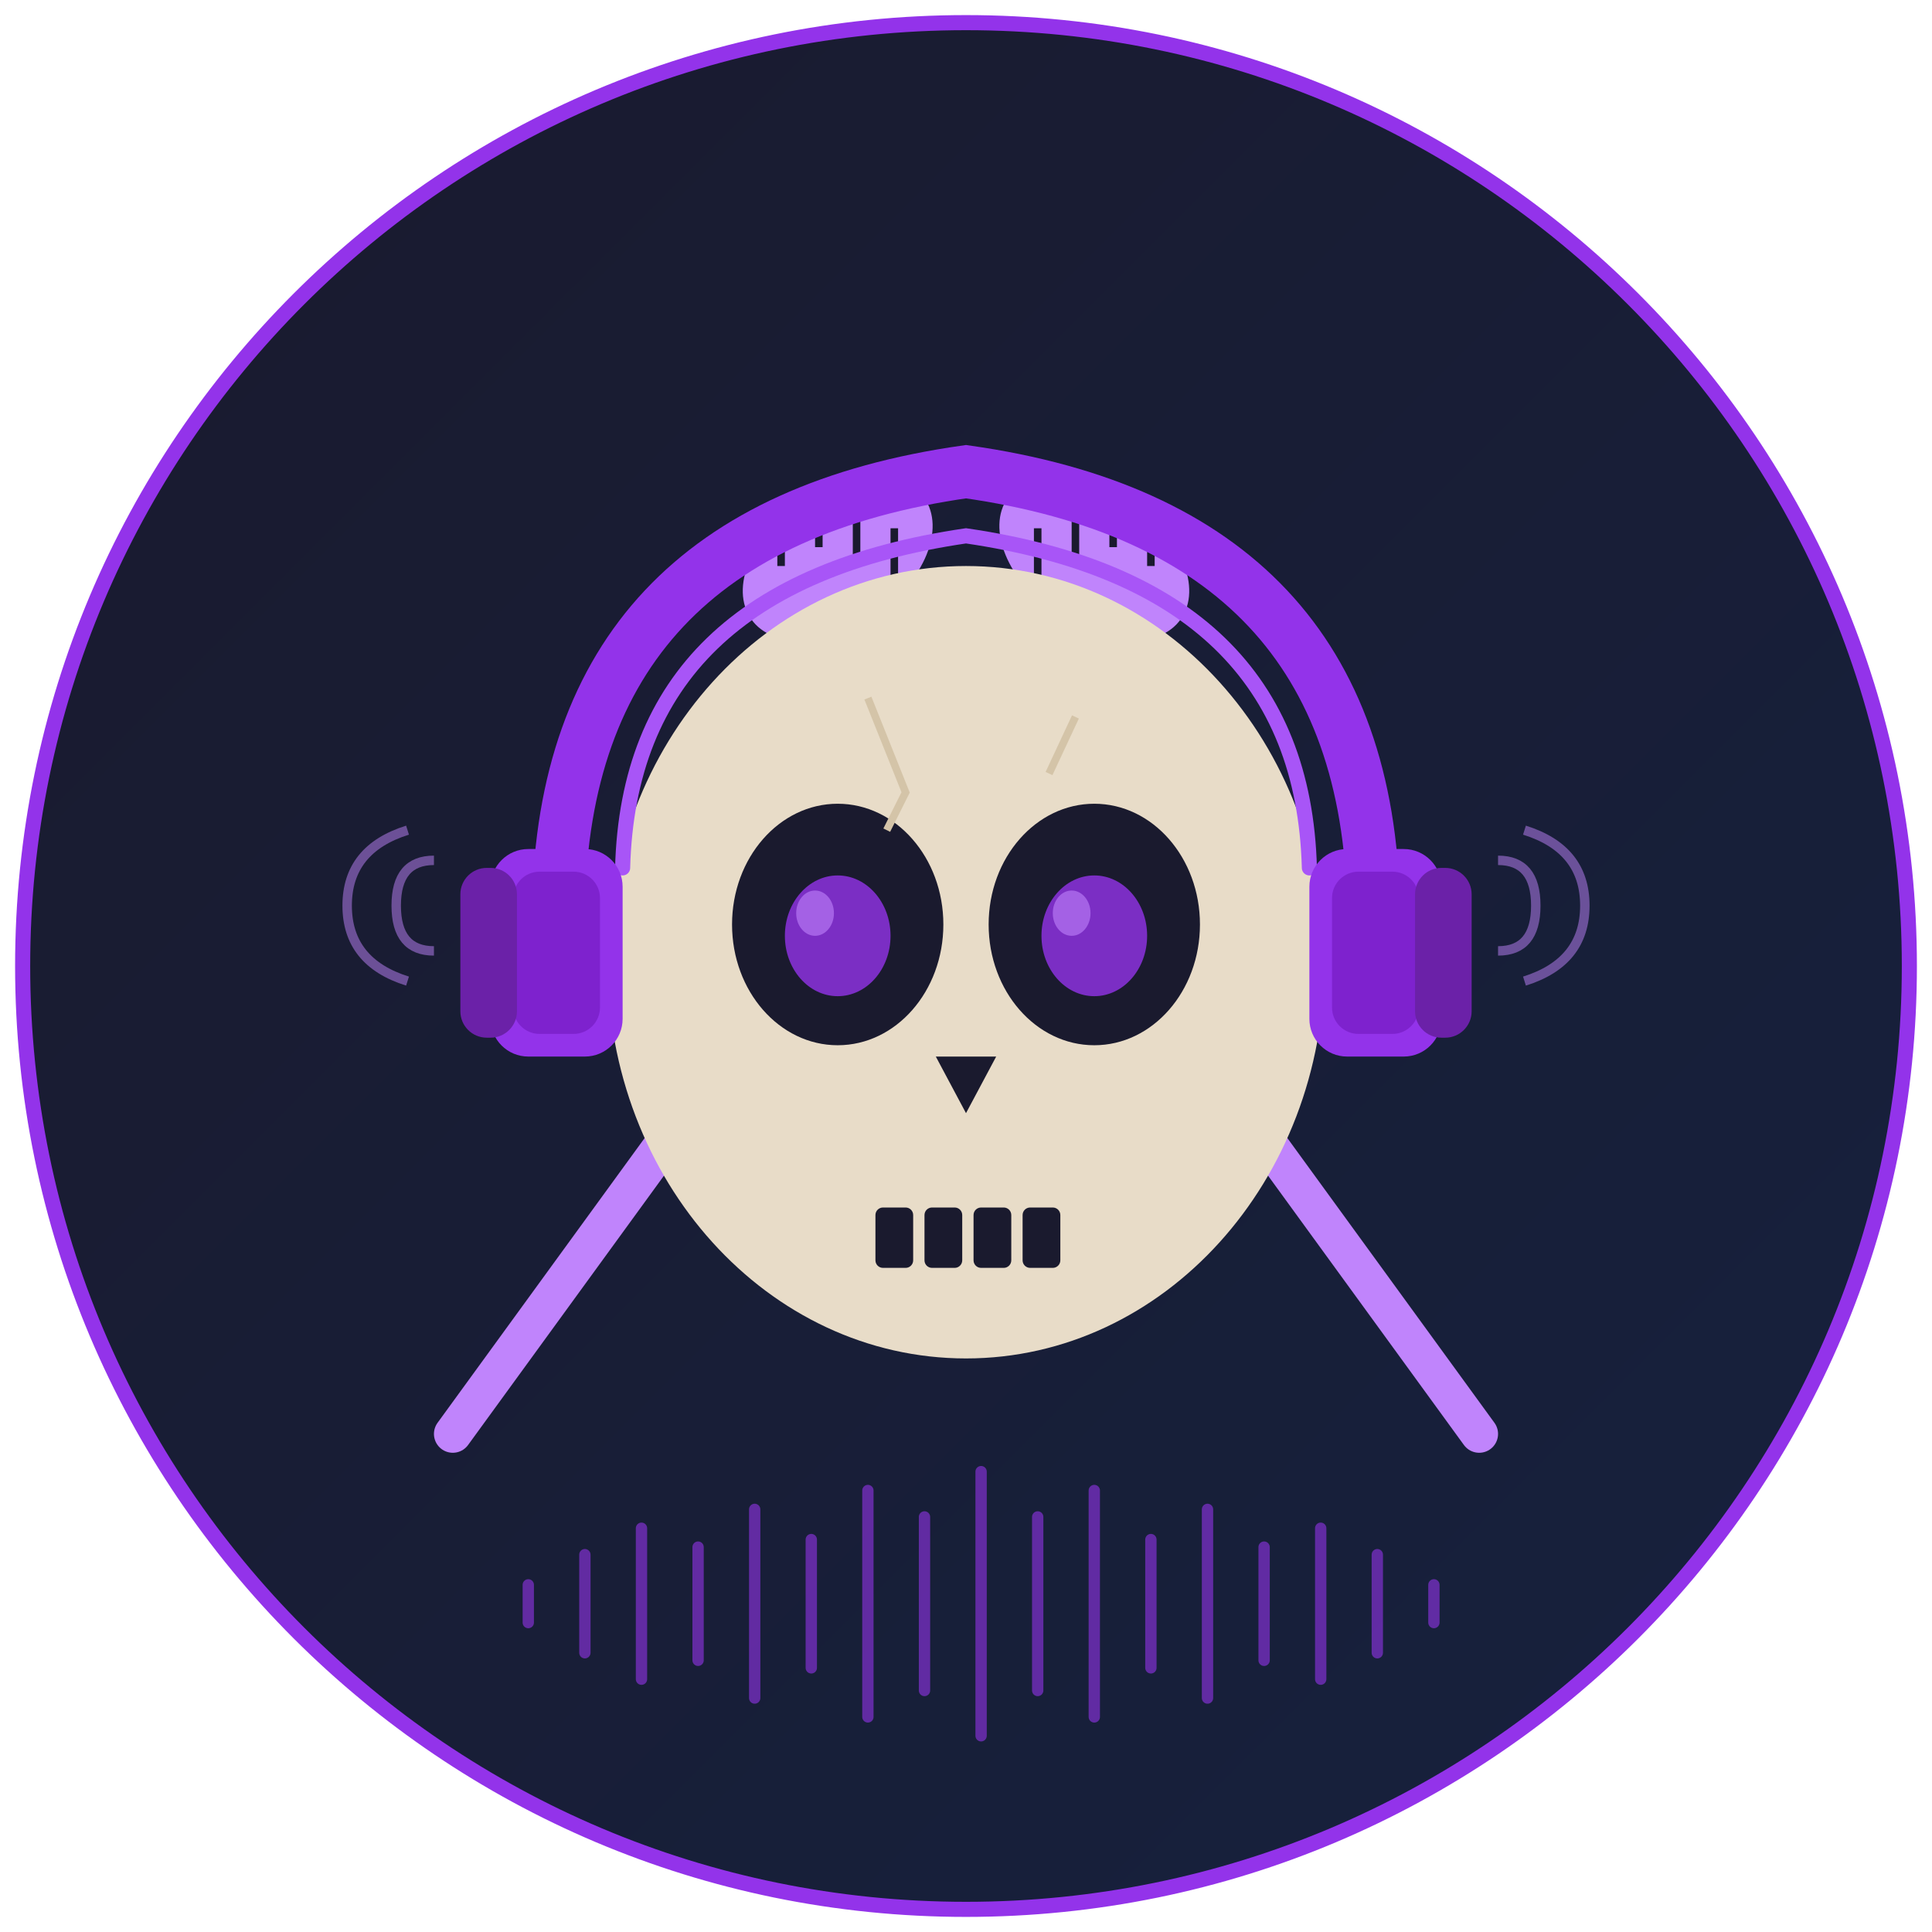
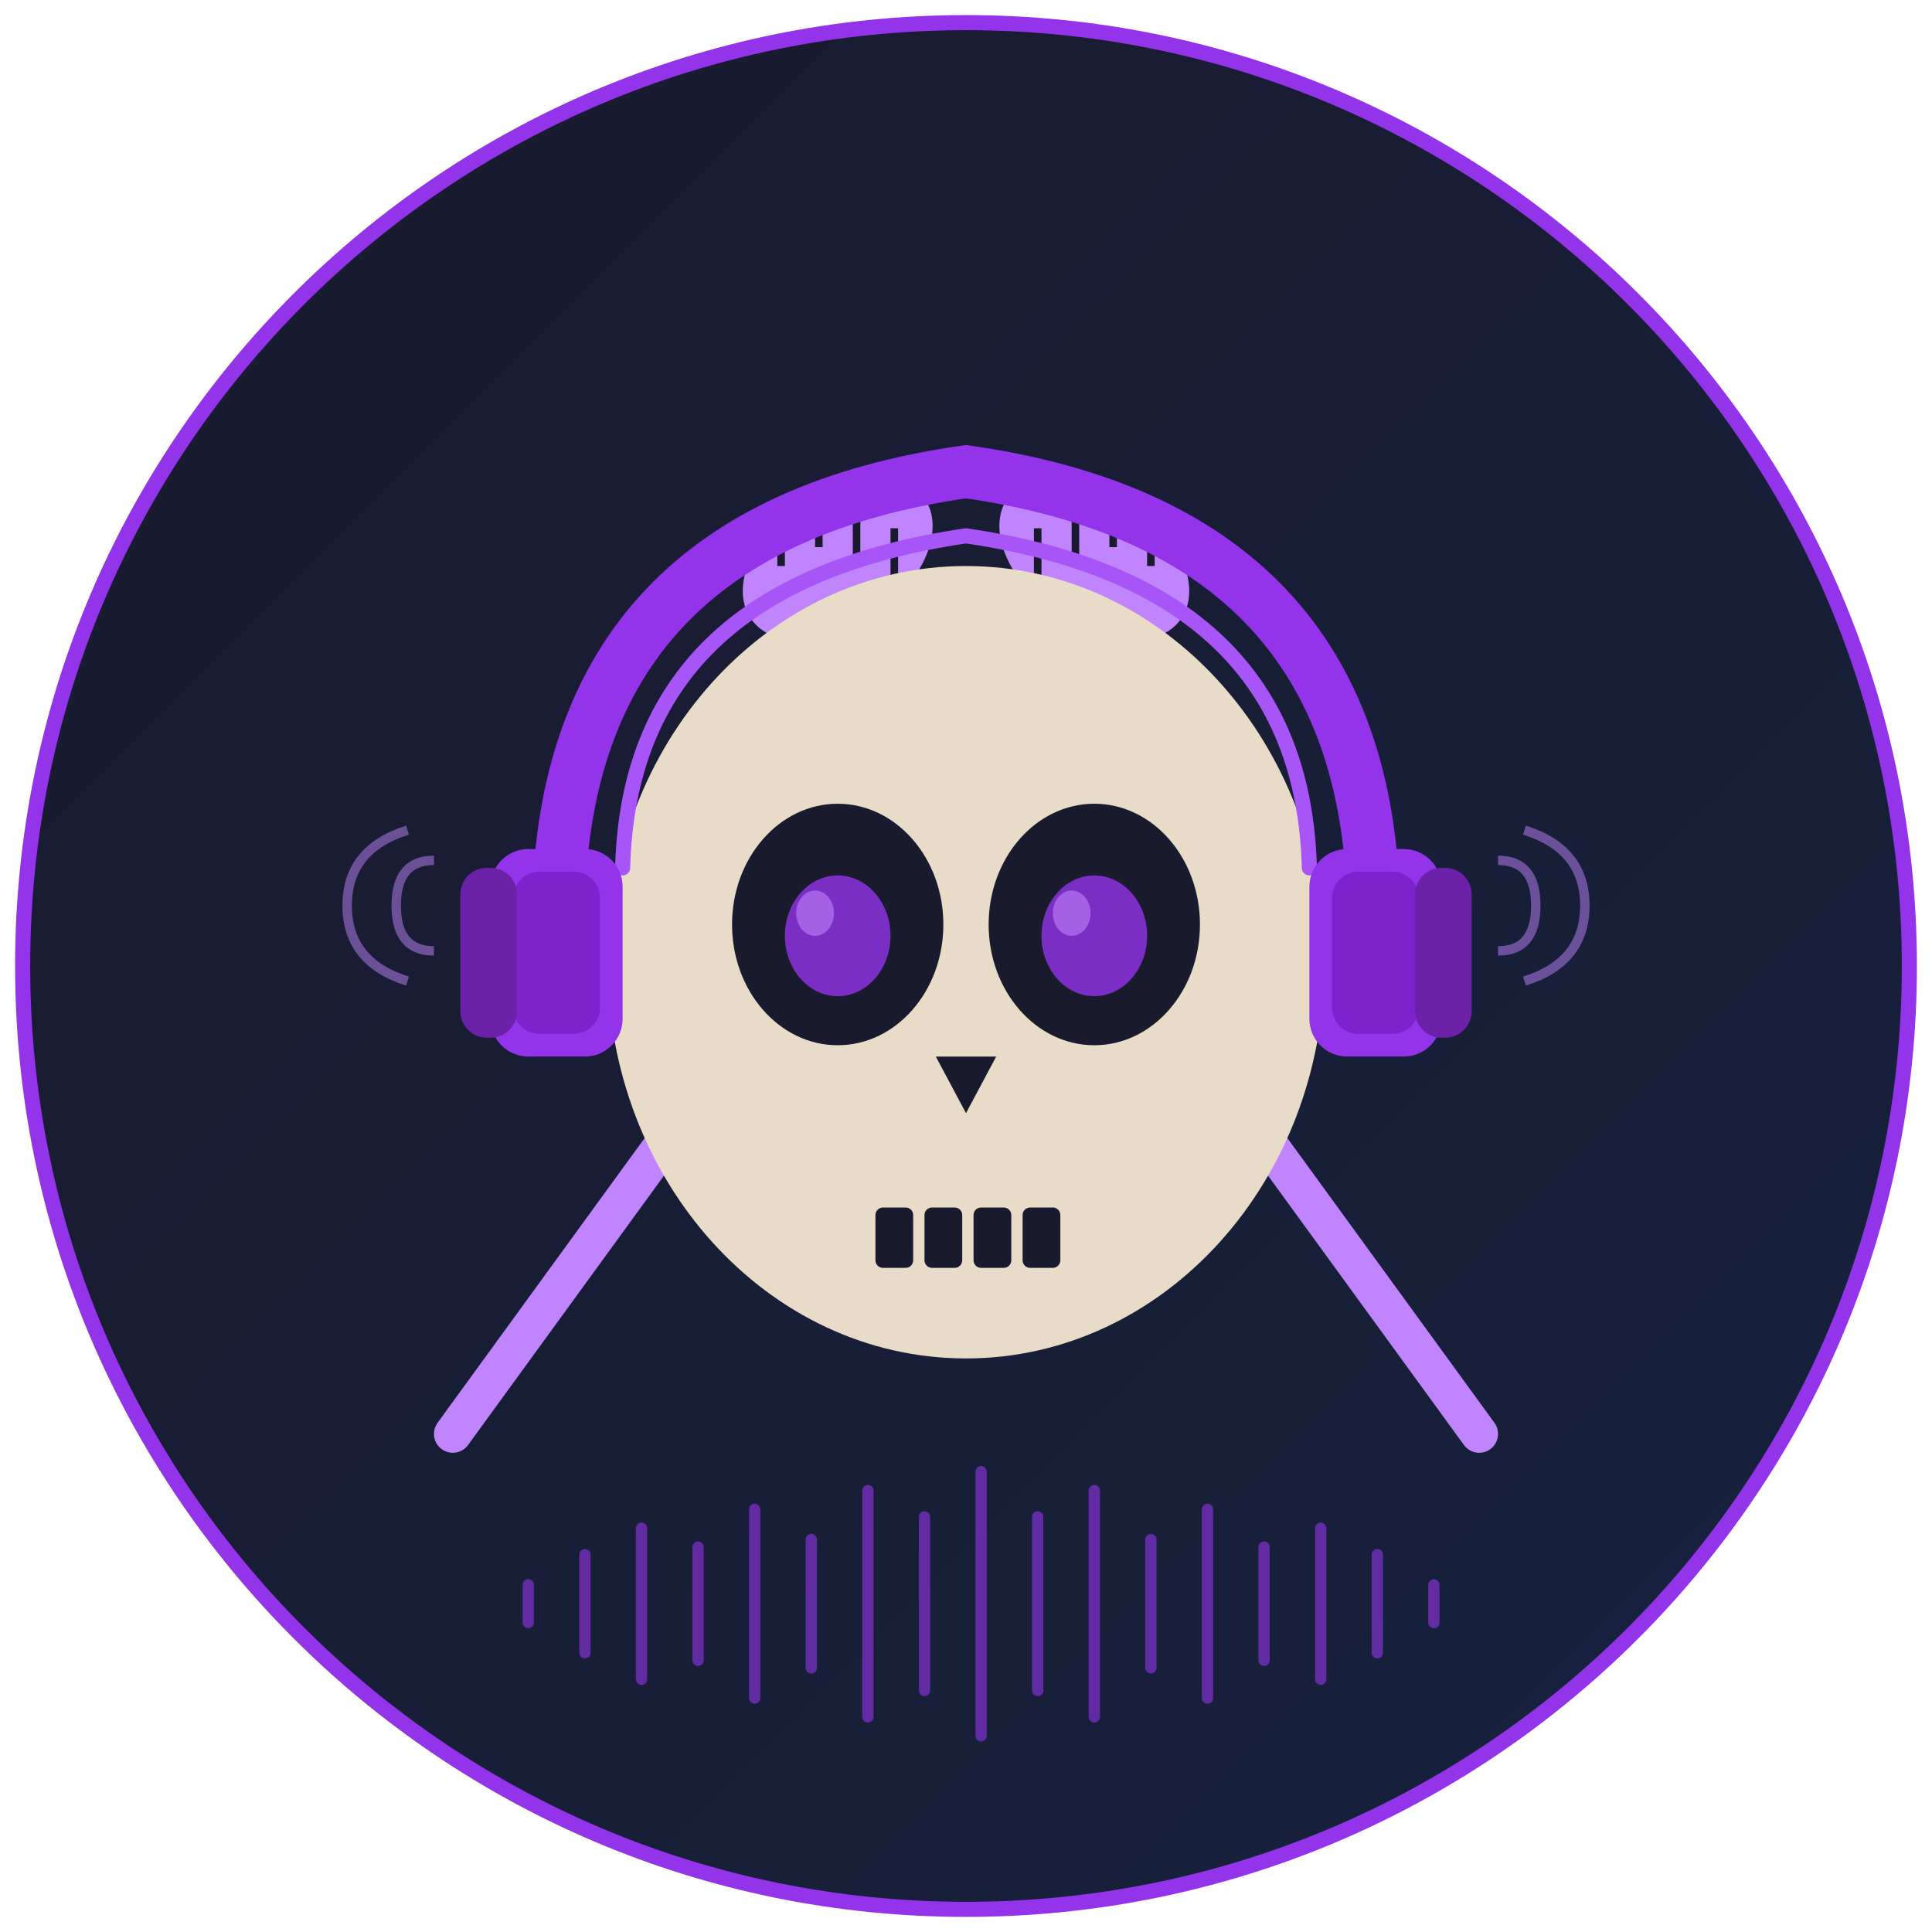
<svg xmlns="http://www.w3.org/2000/svg" viewBox="0 0 512 512" width="512" height="512">
  <defs>
    <linearGradient id="bg" x1="0%" y1="0%" x2="100%" y2="100%">
      <stop offset="0%" style="stop-color:#1a1a2e" />
      <stop offset="100%" style="stop-color:#16213e" />
    </linearGradient>
    <linearGradient id="purple" x1="0%" y1="0%" x2="100%" y2="100%">
      <stop offset="0%" style="stop-color:#9333ea" />
      <stop offset="100%" style="stop-color:#7e22ce" />
    </linearGradient>
  </defs>
  <circle cx="256" cy="256" r="250" fill="url(#bg)" stroke="#9333ea" stroke-width="4" />
  <g stroke="#c084fc" stroke-width="10" stroke-linecap="round" fill="none">
    <line x1="120" y1="380" x2="280" y2="160" />
    <line x1="392" y1="380" x2="232" y2="160" />
  </g>
  <g fill="#c084fc">
    <ellipse cx="290" cy="148" rx="18" ry="28" transform="rotate(-55 290 148)" />
    <line x1="275" y1="140" x2="275" y2="155" stroke="#1a1a2e" stroke-width="2" />
    <line x1="285" y1="132" x2="285" y2="147" stroke="#1a1a2e" stroke-width="2" />
    <line x1="295" y1="130" x2="295" y2="145" stroke="#1a1a2e" stroke-width="2" />
    <line x1="305" y1="135" x2="305" y2="150" stroke="#1a1a2e" stroke-width="2" />
    <ellipse cx="222" cy="148" rx="18" ry="28" transform="rotate(55 222 148)" />
    <line x1="207" y1="135" x2="207" y2="150" stroke="#1a1a2e" stroke-width="2" />
    <line x1="217" y1="130" x2="217" y2="145" stroke="#1a1a2e" stroke-width="2" />
    <line x1="227" y1="132" x2="227" y2="147" stroke="#1a1a2e" stroke-width="2" />
    <line x1="237" y1="140" x2="237" y2="155" stroke="#1a1a2e" stroke-width="2" />
  </g>
  <g>
    <ellipse cx="256" cy="255" rx="95" ry="105" fill="#e8dcc8" />
    <ellipse cx="256" cy="310" rx="65" ry="40" fill="#e8dcc8" />
    <ellipse cx="222" cy="245" rx="28" ry="32" fill="#1a1a2e" />
    <ellipse cx="290" cy="245" rx="28" ry="32" fill="#1a1a2e" />
    <ellipse cx="222" cy="248" rx="14" ry="16" fill="#9333ea" opacity="0.8" />
    <ellipse cx="290" cy="248" rx="14" ry="16" fill="#9333ea" opacity="0.8" />
    <ellipse cx="216" cy="242" rx="5" ry="6" fill="#c084fc" opacity="0.6" />
    <ellipse cx="284" cy="242" rx="5" ry="6" fill="#c084fc" opacity="0.6" />
    <path d="M248 280 L256 295 L264 280 Z" fill="#1a1a2e" />
    <g fill="#1a1a2e">
      <rect x="232" y="320" width="10" height="16" rx="2" />
      <rect x="245" y="320" width="10" height="16" rx="2" />
      <rect x="258" y="320" width="10" height="16" rx="2" />
      <rect x="271" y="320" width="10" height="16" rx="2" />
    </g>
-     <path d="M230 185 L240 210 L235 220" fill="none" stroke="#d4c4a8" stroke-width="2" />
-     <path d="M285 190 L278 205" fill="none" stroke="#d4c4a8" stroke-width="2" />
  </g>
  <g>
    <path d="M148 240 Q150 140 256 125 Q362 140 364 240" fill="none" stroke="#9333ea" stroke-width="14" stroke-linecap="round" />
    <path d="M165 230 Q167 155 256 142 Q345 155 347 230" fill="none" stroke="#a855f7" stroke-width="4" stroke-linecap="round" />
    <rect x="130" y="225" width="35" height="55" rx="10" fill="#9333ea" />
    <rect x="136" y="231" width="23" height="43" rx="7" fill="#7e22ce" />
    <rect x="122" y="230" width="15" height="45" rx="7" fill="#6b21a8" />
    <rect x="347" y="225" width="35" height="55" rx="10" fill="#9333ea" />
    <rect x="353" y="231" width="23" height="43" rx="7" fill="#7e22ce" />
    <rect x="375" y="230" width="15" height="45" rx="7" fill="#6b21a8" />
  </g>
  <g stroke="#c084fc" stroke-width="2.5" fill="none" opacity="0.5">
    <path d="M115 252 Q105 252 105 240 Q105 228 115 228" />
    <path d="M108 260 Q92 255 92 240 Q92 225 108 220" />
  </g>
  <g stroke="#c084fc" stroke-width="2.5" fill="none" opacity="0.5">
    <path d="M397 252 Q407 252 407 240 Q407 228 397 228" />
    <path d="M404 260 Q420 255 420 240 Q420 225 404 220" />
  </g>
  <g stroke="#9333ea" stroke-width="3" stroke-linecap="round" opacity="0.6">
    <line x1="140" y1="420" x2="140" y2="430" />
    <line x1="155" y1="412" x2="155" y2="438" />
    <line x1="170" y1="405" x2="170" y2="445" />
    <line x1="185" y1="410" x2="185" y2="440" />
    <line x1="200" y1="400" x2="200" y2="450" />
    <line x1="215" y1="408" x2="215" y2="442" />
    <line x1="230" y1="395" x2="230" y2="455" />
    <line x1="245" y1="402" x2="245" y2="448" />
    <line x1="260" y1="390" x2="260" y2="460" />
    <line x1="275" y1="402" x2="275" y2="448" />
    <line x1="290" y1="395" x2="290" y2="455" />
    <line x1="305" y1="408" x2="305" y2="442" />
    <line x1="320" y1="400" x2="320" y2="450" />
    <line x1="335" y1="410" x2="335" y2="440" />
    <line x1="350" y1="405" x2="350" y2="445" />
    <line x1="365" y1="412" x2="365" y2="438" />
    <line x1="380" y1="420" x2="380" y2="430" />
  </g>
</svg>
